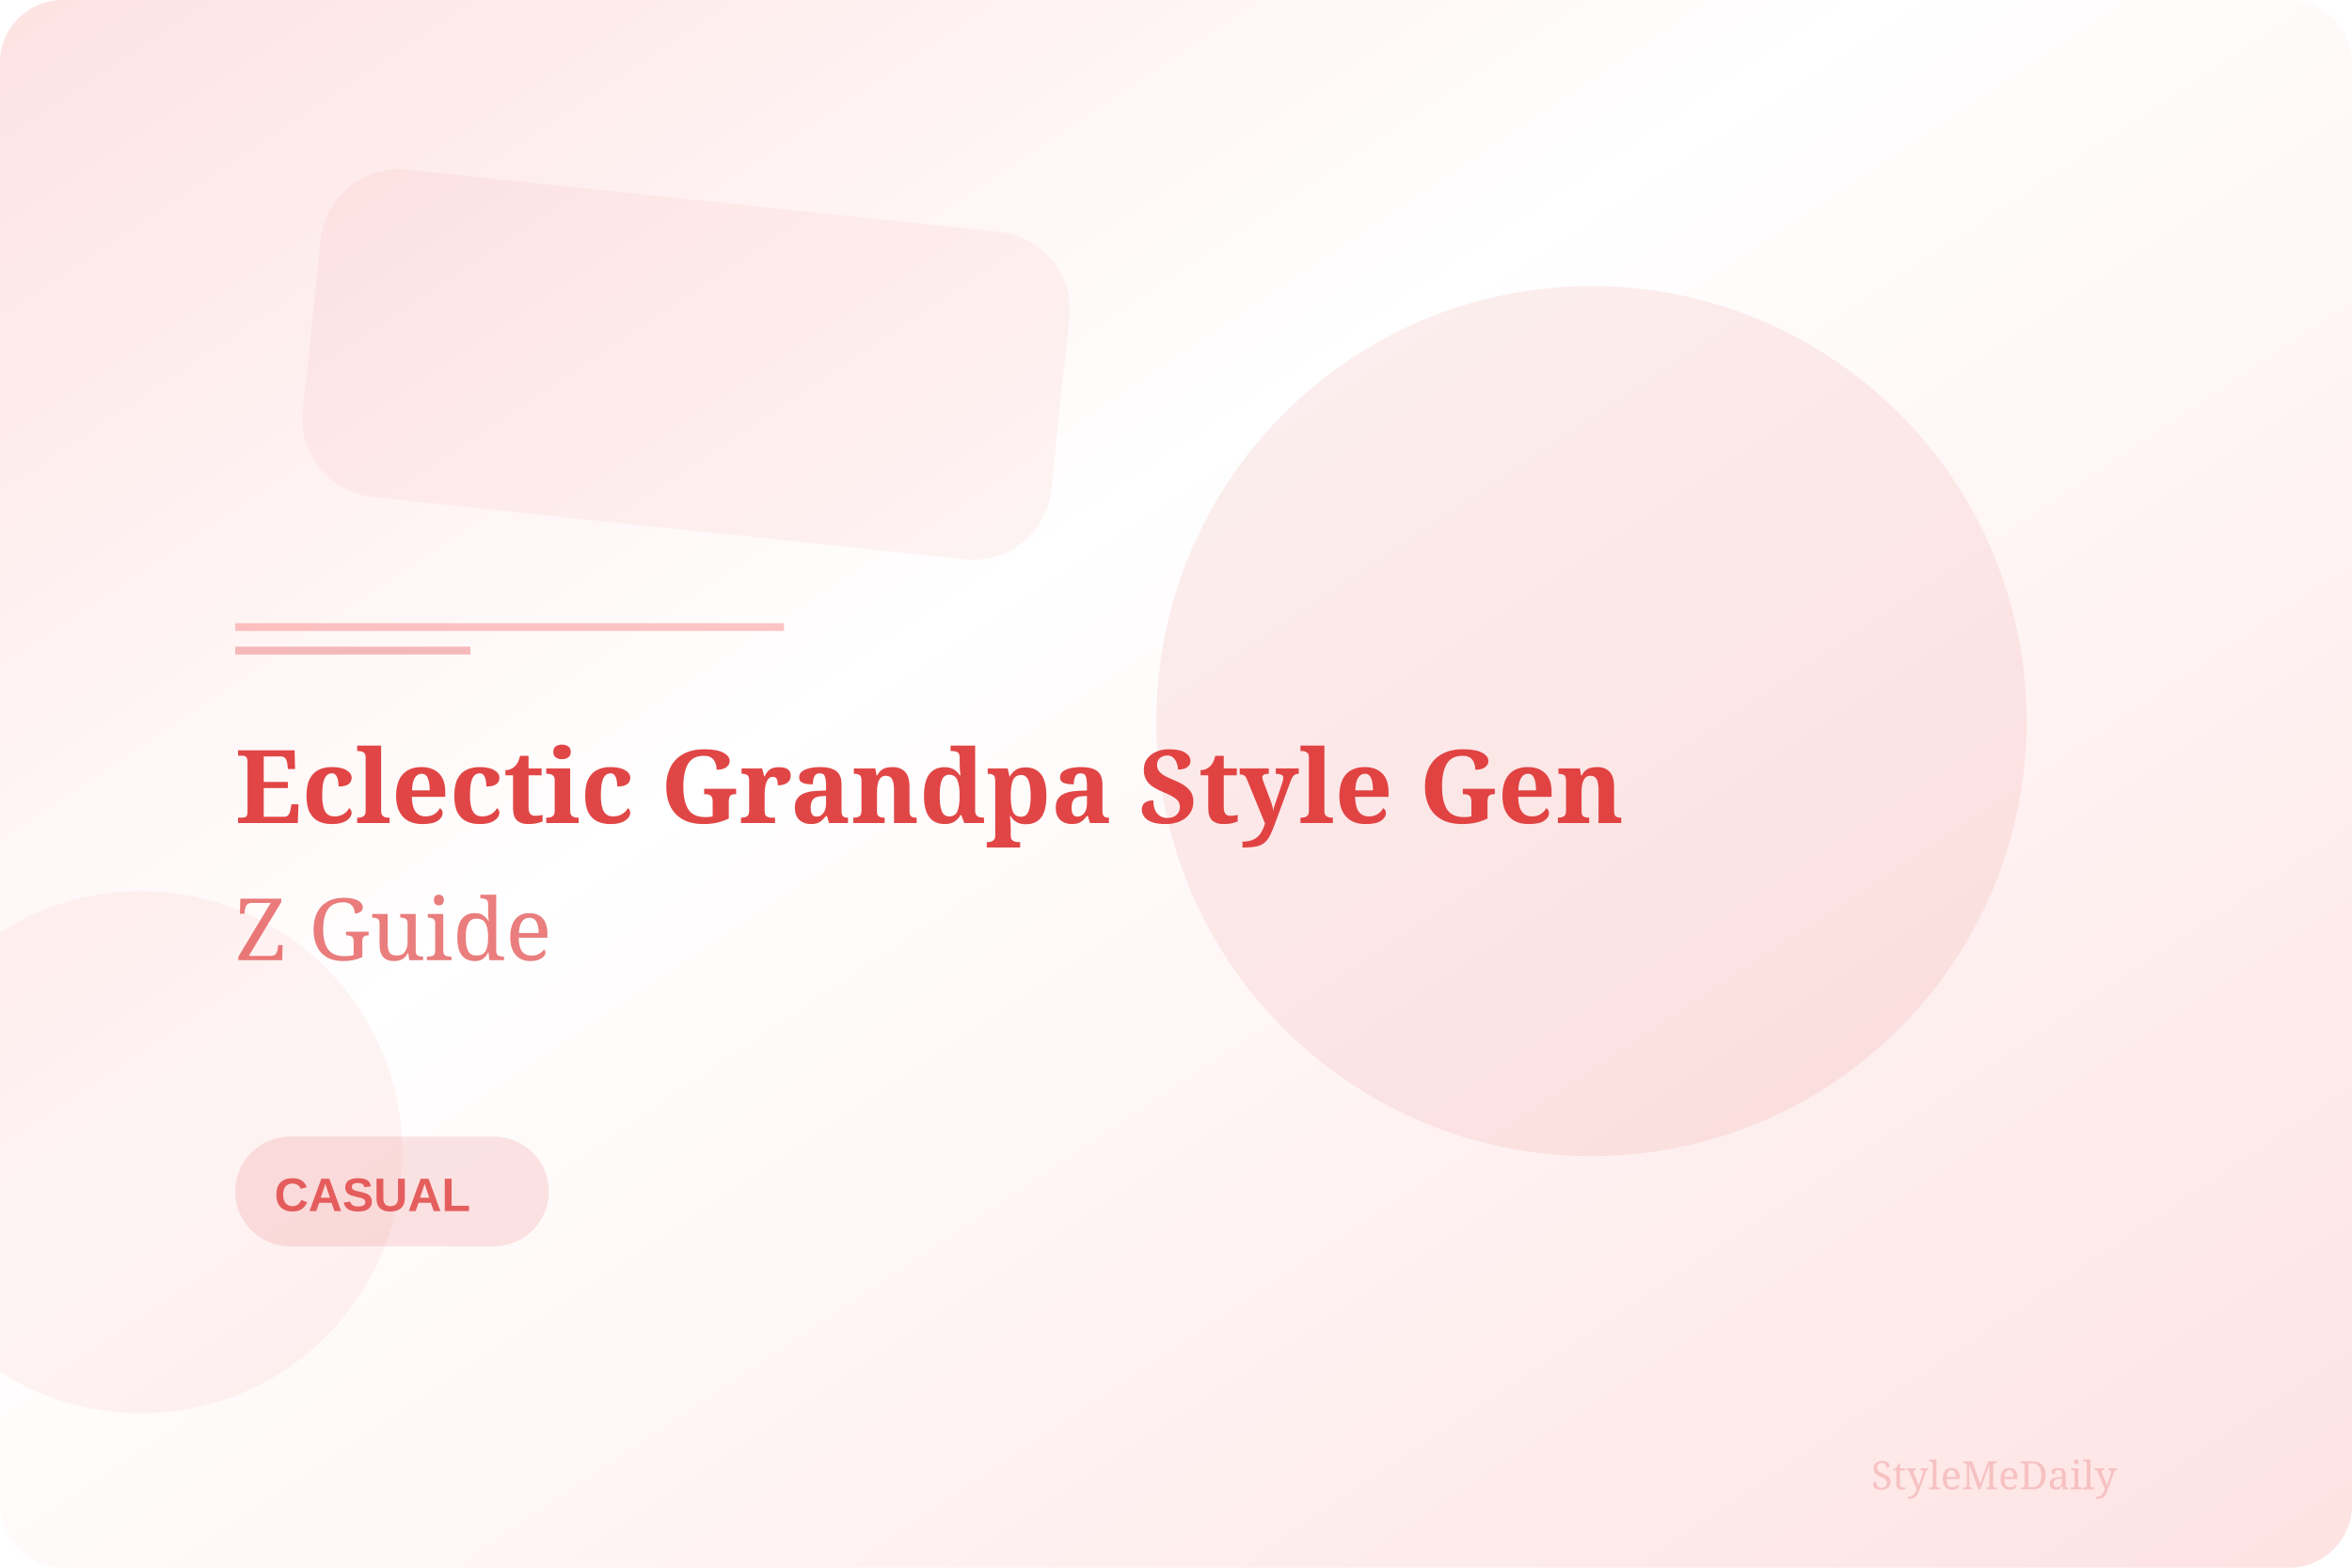
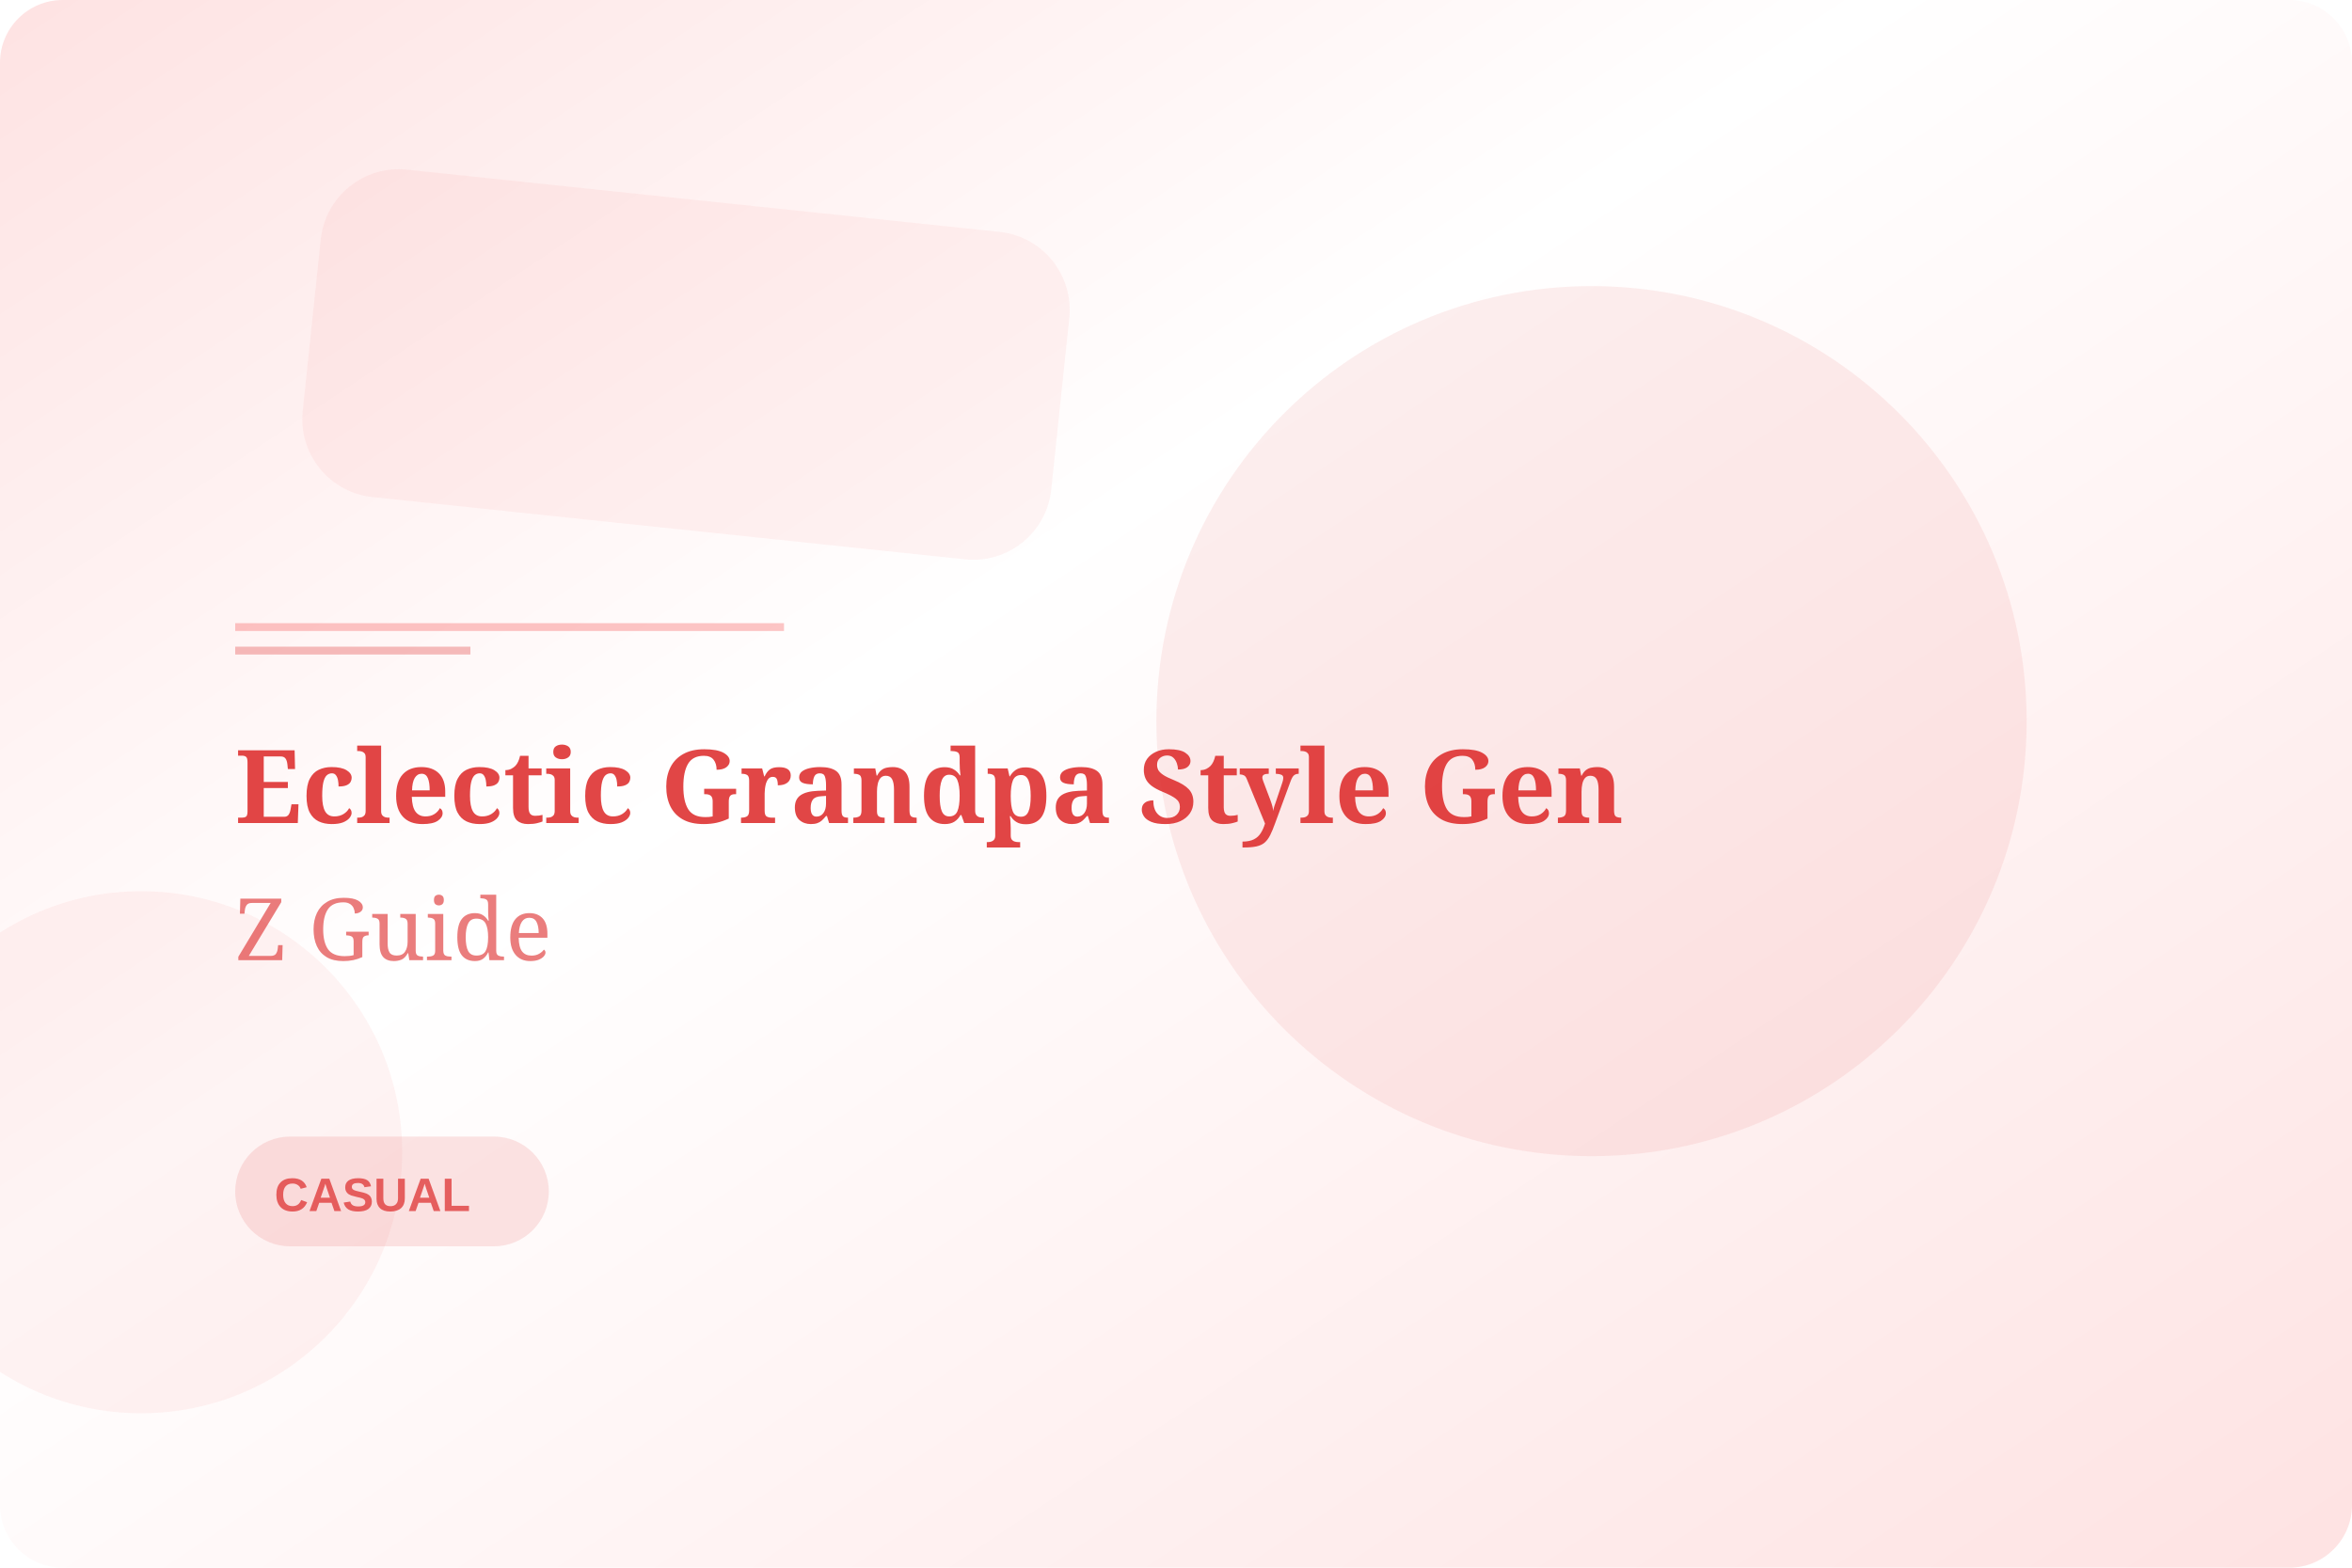
<svg xmlns="http://www.w3.org/2000/svg" width="600" height="400" viewBox="0 0 600 400">
  <defs>
    <linearGradient id="gbg-8706" x1="0%" y1="0%" x2="100%" y2="100%">
      <stop offset="0%" stop-color="#FEE2E2" />
      <stop offset="40%" stop-color="white" />
      <stop offset="100%" stop-color="#FEE2E2" />
    </linearGradient>
    <linearGradient id="gaccent-8706" x1="0%" y1="0%" x2="100%" y2="100%">
      <stop offset="0%" stop-color="#DC2626" stop-opacity="0.15" />
      <stop offset="100%" stop-color="#F87171" stop-opacity="0.1" />
    </linearGradient>
  </defs>
  <rect width="600" height="400" fill="url(#gbg-8706)" rx="16" />
  <g opacity="0.08">
    <circle cx="406" cy="184" r="111" fill="#DC2626" />
    <rect x="79" y="51" width="192" height="84" rx="20" fill="#F87171" transform="rotate(6, 175, 93)" />
    <circle cx="36" cy="294" r="66.6" fill="#F87171" />
  </g>
  <line x1="60" y1="160" x2="200" y2="160" stroke="#F87171" stroke-width="2" opacity="0.4" />
  <line x1="60" y1="166" x2="120" y2="166" stroke="#DC2626" stroke-width="2" opacity="0.3" />
  <text x="60" y="210" font-family="Georgia, serif" font-size="26" font-weight="bold" fill="#DC2626" opacity="0.85">
    Eclectic Grandpa Style Gen
  </text>
  <text x="60" y="245" font-family="Georgia, serif" font-size="22" fill="#DC2626" opacity="0.6">
    Z Guide
  </text>
  <rect x="60" y="290" width="80" height="28" rx="14" fill="#DC2626" opacity="0.12" />
  <text x="70" y="309" font-family="Arial, sans-serif" font-size="12" fill="#DC2626" opacity="0.7" font-weight="600" text-transform="uppercase">CASUAL</text>
-   <text x="540" y="380" font-family="Georgia, serif" font-size="10" fill="#DC2626" opacity="0.2" text-anchor="end">StyleMeDaily</text>
</svg>
